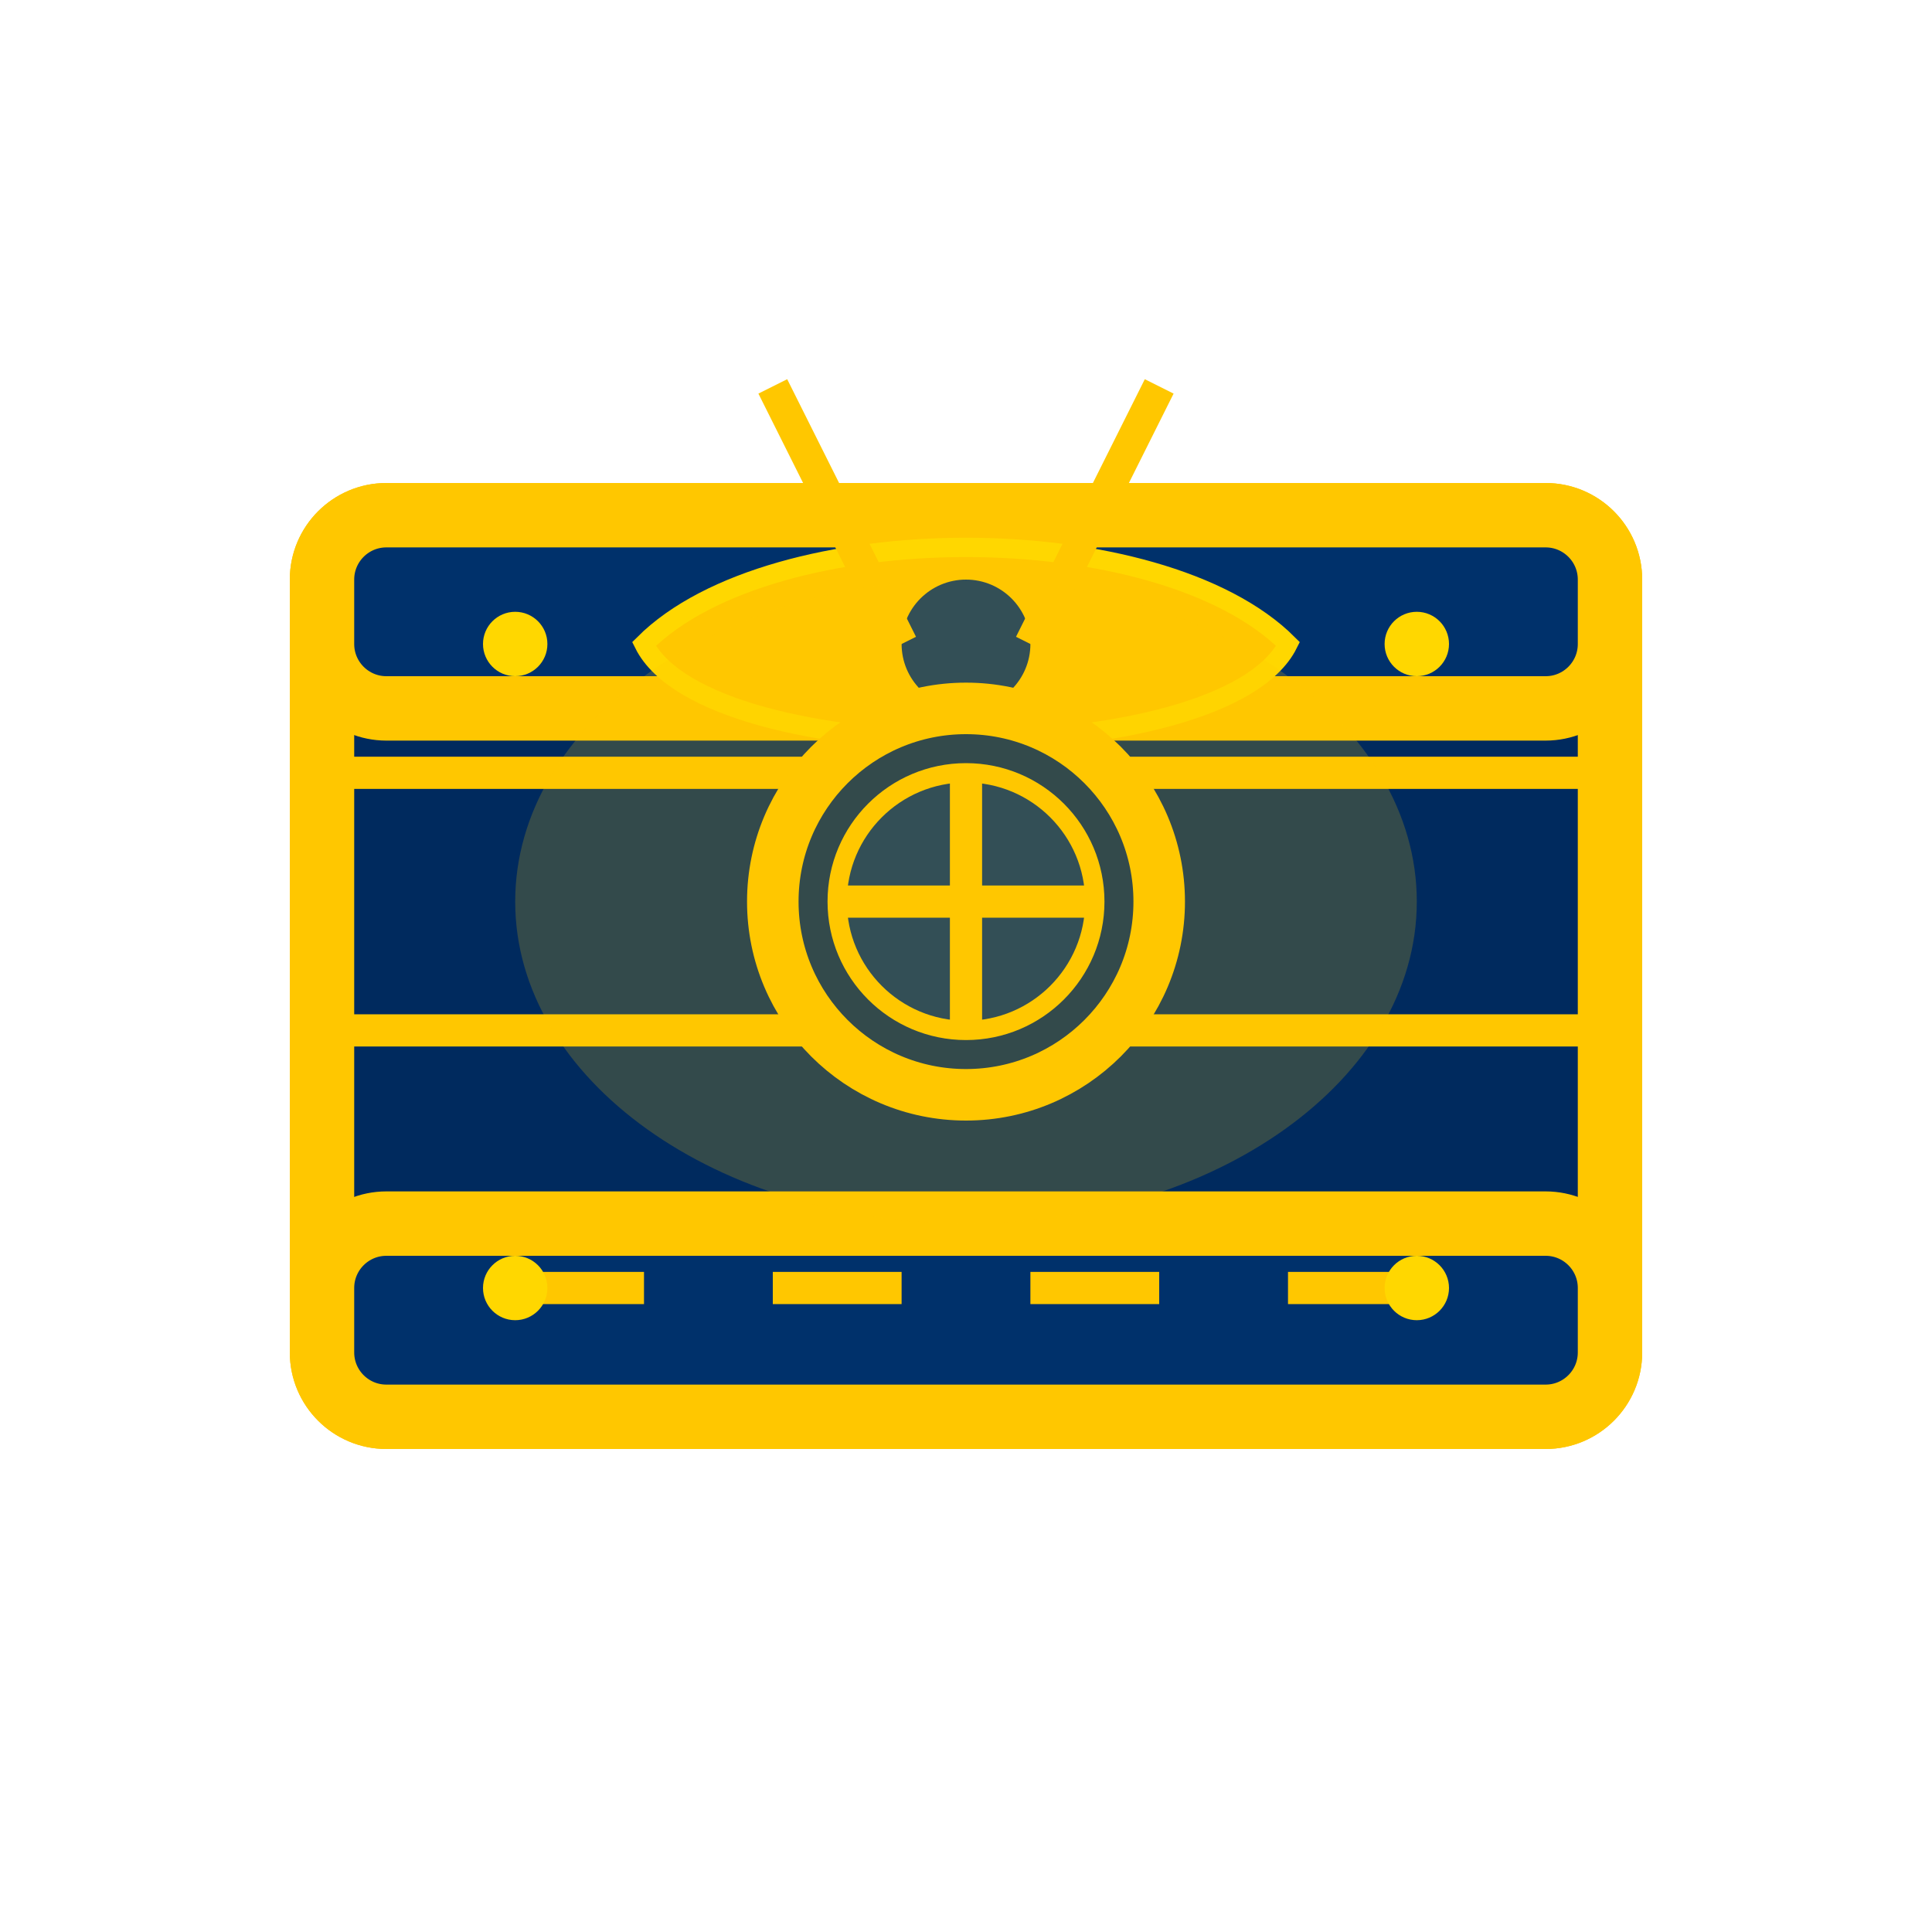
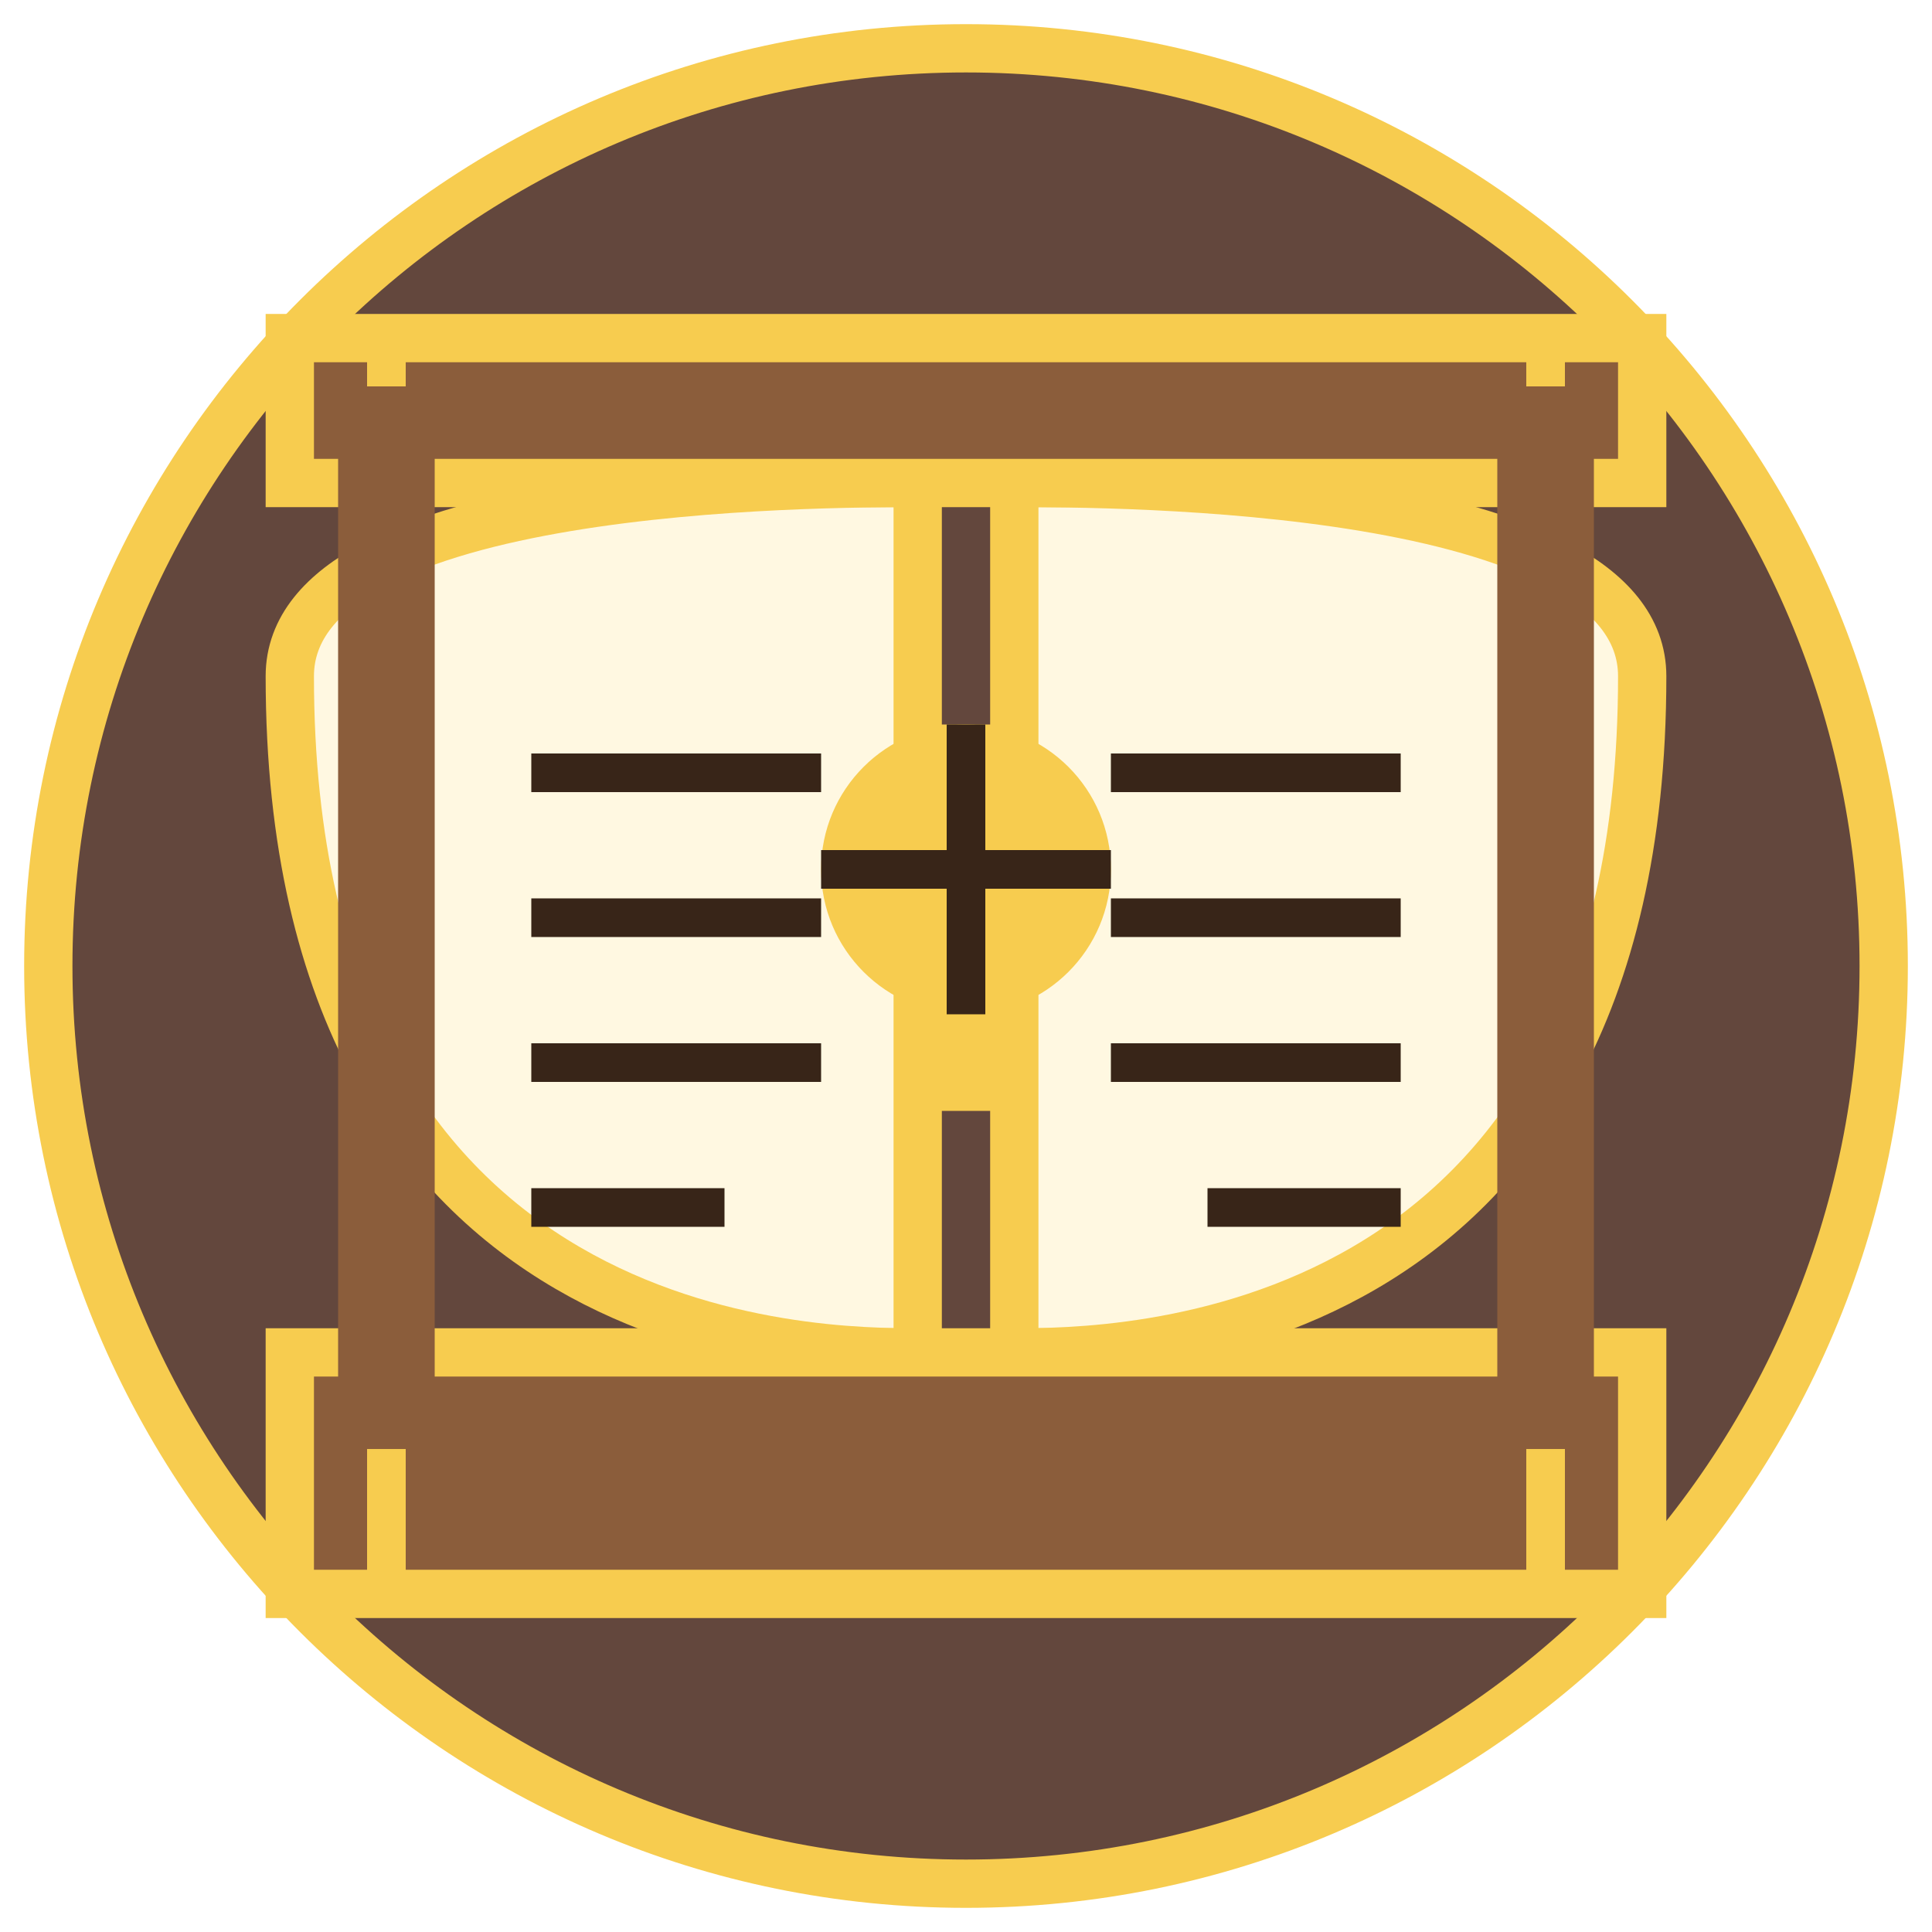
- <svg xmlns="http://www.w3.org/2000/svg" width="30" height="30" viewBox="0 0 30 30">
-   <rect x="5" y="8" width="20" height="14" rx="1" fill="#002a5e" stroke="#ffc700" stroke-width="1" />
-   <rect x="5" y="8" width="20" height="3" rx="1" fill="#00316b" stroke="#ffc700" stroke-width="1" />
-   <rect x="5" y="19" width="20" height="3" rx="1" fill="#00316b" stroke="#ffc700" stroke-width="1" />
-   <path d="M5,12 L25,12" stroke="#ffc700" stroke-width="0.5" />
-   <path d="M5,16 L25,16" stroke="#ffc700" stroke-width="0.5" />
-   <path d="M10,10             C12,8 18,8 20,10            C19,12 11,12 10,10Z" fill="#ffc700" stroke="#ffd700" stroke-width="0.3" />
-   <circle cx="15" cy="10" r="1" fill="#00316b" />
-   <path d="M16,10 L18,6" stroke="#ffc700" stroke-width="0.5" />
-   <path d="M14,10 L12,6" stroke="#ffc700" stroke-width="0.5" />
-   <circle cx="15" cy="14" r="3" fill="#002a5e" stroke="#ffc700" stroke-width="0.8" />
-   <circle cx="15" cy="14" r="2" fill="#00316b" stroke="#ffc700" stroke-width="0.3" />
-   <path d="M13,14 L17,14" stroke="#ffc700" stroke-width="0.5" />
-   <path d="M15,12 L15,16" stroke="#ffc700" stroke-width="0.5" />
-   <path d="M8,20 L10,20" stroke="#ffc700" stroke-width="0.5" />
-   <path d="M12,20 L14,20" stroke="#ffc700" stroke-width="0.5" />
-   <path d="M16,20 L18,20" stroke="#ffc700" stroke-width="0.5" />
-   <path d="M20,20 L22,20" stroke="#ffc700" stroke-width="0.5" />
-   <circle cx="8" cy="10" r="0.5" fill="#ffd700" />
-   <circle cx="22" cy="10" r="0.5" fill="#ffd700" />
-   <circle cx="8" cy="20" r="0.5" fill="#ffd700" />
-   <circle cx="22" cy="20" r="0.5" fill="#ffd700" />
-   <ellipse cx="15" cy="14" rx="7" ry="5" fill="#ffc700" opacity="0.2" />
+ <svg xmlns="http://www.w3.org/2000/svg" width="40" height="40" viewBox="0 0 40 40">
+   <circle cx="20" cy="20" r="19" fill="#63473D" stroke="#f7cc4f" stroke-width="1" />
+   <g>
+     <path d="M6,14               C6,28 17,28 19,28              L19,10              C17,10 6,10 6,14Z" fill="#fff8e1" stroke="#f7cc4f" stroke-width="1" />
+     <path d="M34,14               C34,28 23,28 21,28              L21,10              C23,10 34,10 34,14Z" fill="#fff8e1" stroke="#f7cc4f" stroke-width="1" />
+     <path d="M11,16 L17,16 M11,19 L17,19 M11,22 L17,22 M11,25 L15,25" stroke="#382518" stroke-width="0.8" fill="none" />
+     <path d="M23,16 L29,16 M23,19 L29,19 M23,22 L29,22 M25,25 L29,25" stroke="#382518" stroke-width="0.8" fill="none" />
+     <path d="M20,15               L20,23" stroke="#f7cc4f" stroke-width="1.5" fill="none" />
+     <circle cx="20" cy="18" r="3" fill="#f7cc4f" />
+     <path d="M17,18 L23,18" stroke="#382518" stroke-width="0.8" />
+     <path d="M20,15 L20,21" stroke="#382518" stroke-width="0.8" />
+     <rect x="6" y="7" width="28" height="3" fill="#8b5d3b" stroke="#f7cc4f" stroke-width="1" />
+     <rect x="6" y="28" width="28" height="5" fill="#8b5d3b" stroke="#f7cc4f" stroke-width="1" />
+     <path d="M8,7 L8,33 M32,7 L32,33" stroke="#f7cc4f" stroke-width="0.8" />
+     <rect x="7" y="8" width="2" height="22" fill="#8b5d3b" />
+     <rect x="31" y="8" width="2" height="22" fill="#8b5d3b" />
+   </g>
</svg>
